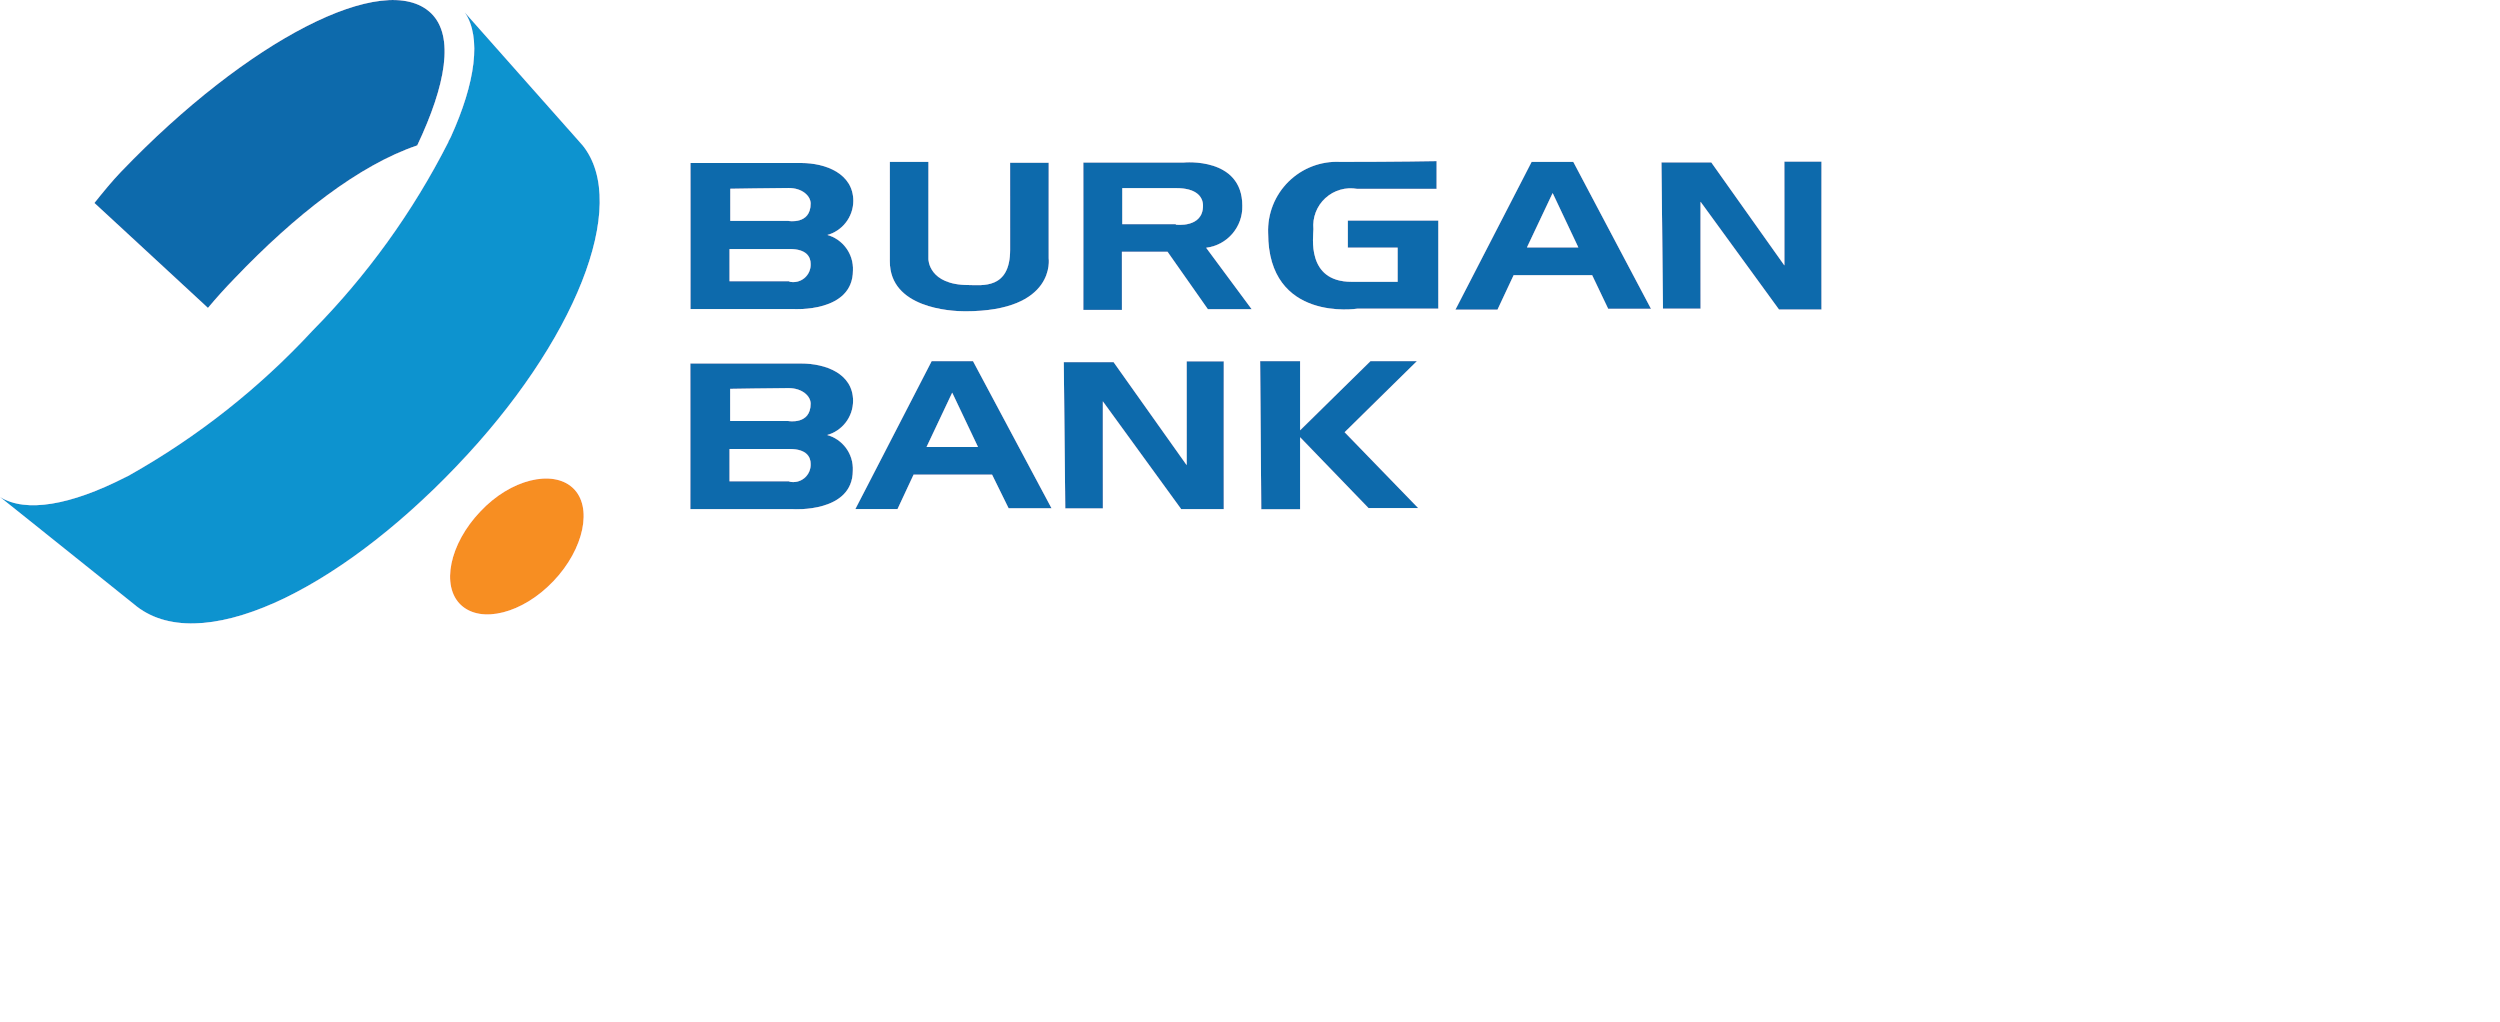
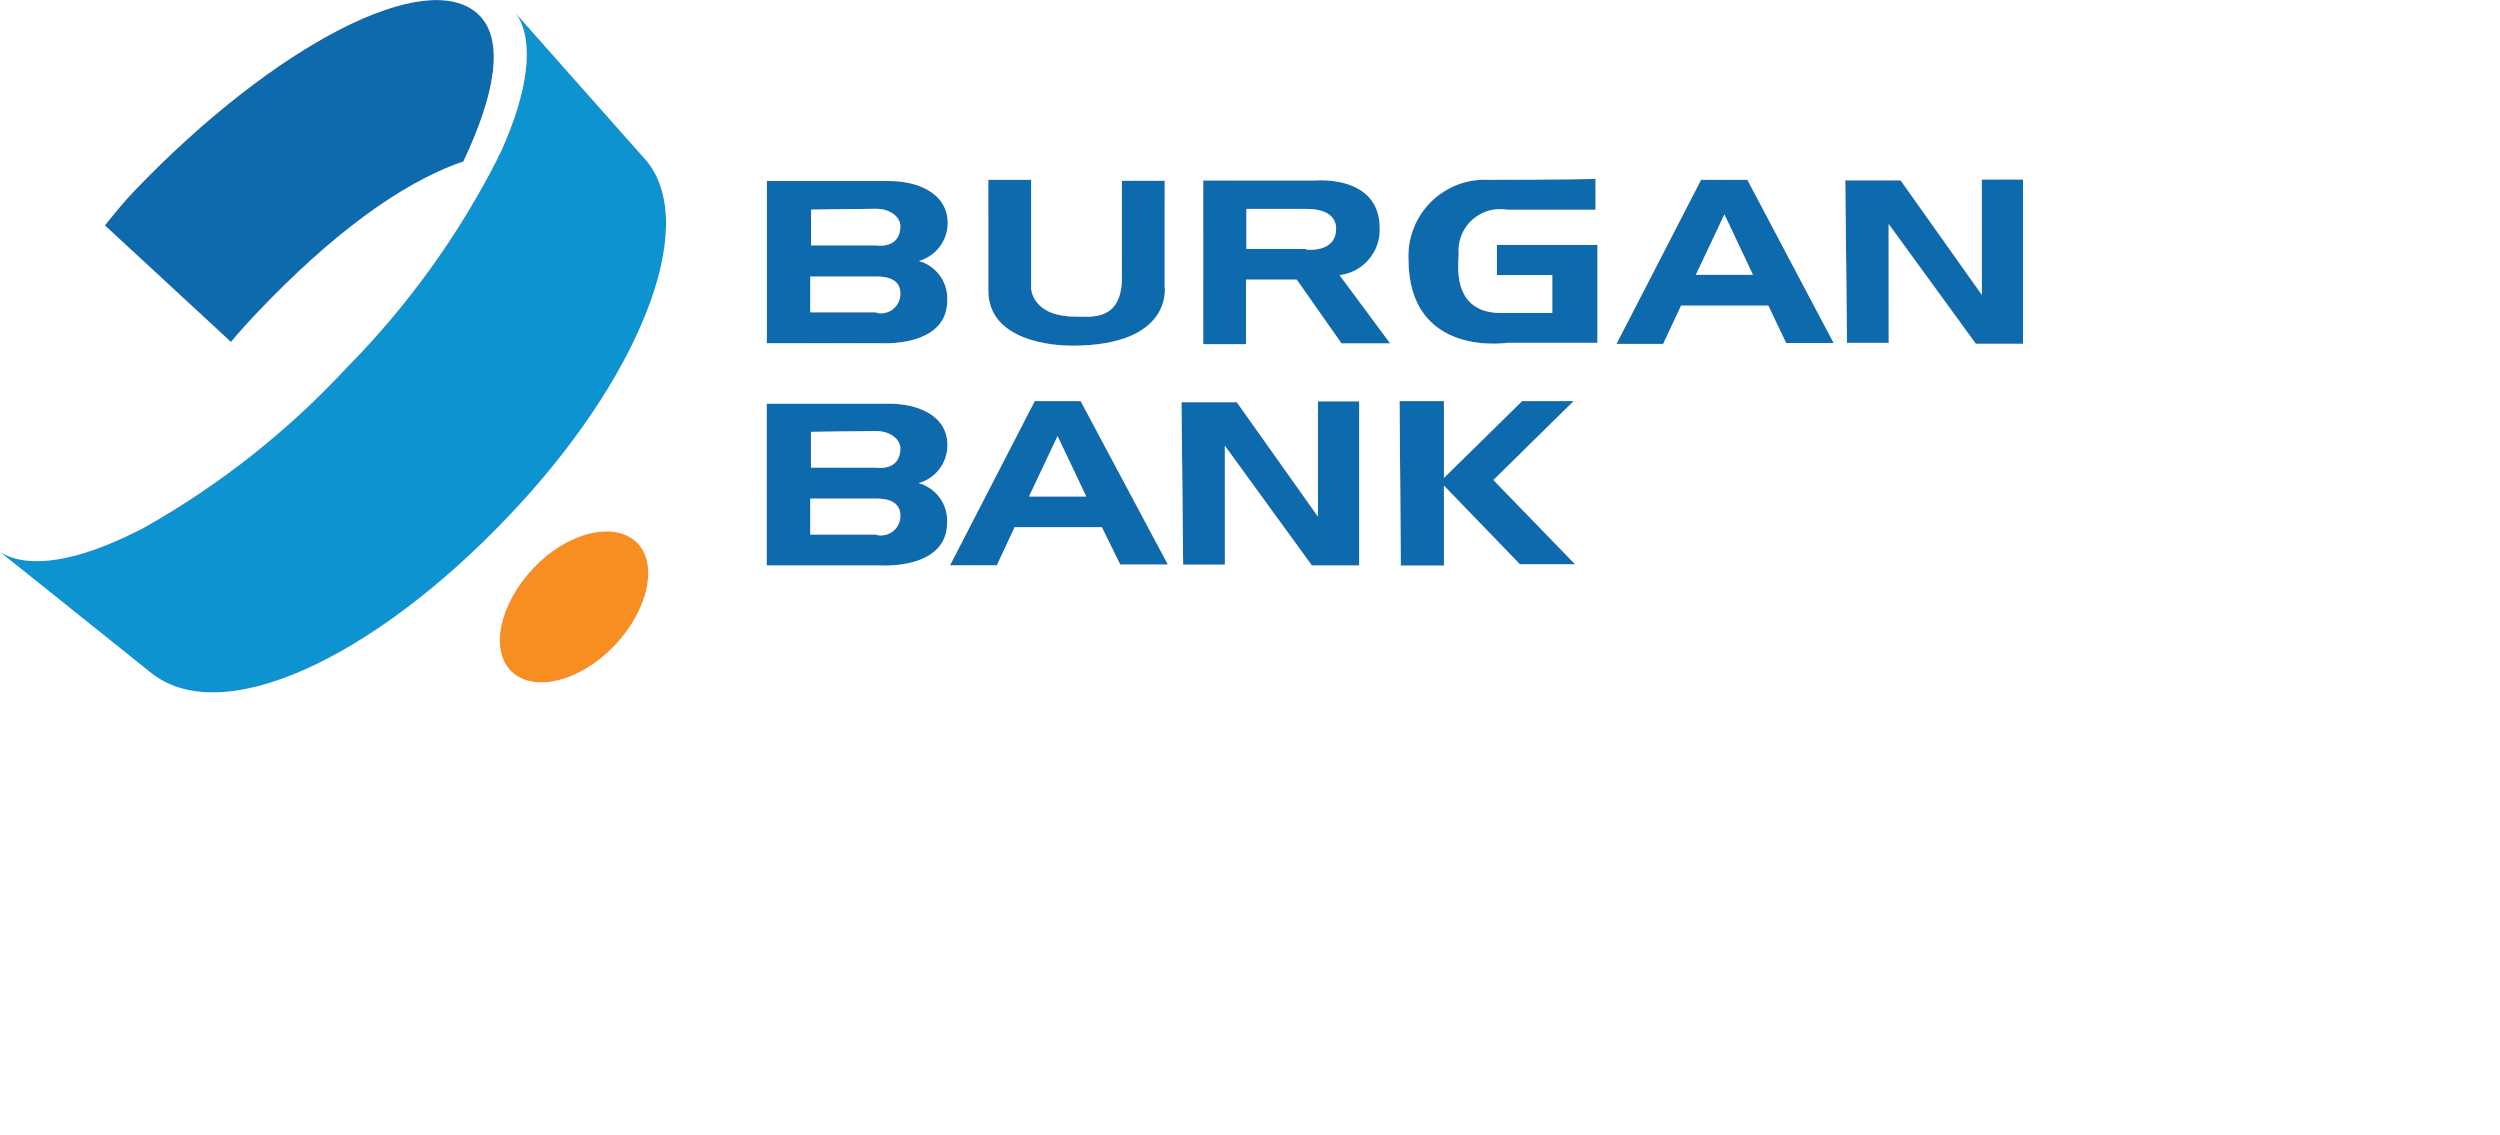
- <svg xmlns="http://www.w3.org/2000/svg" version="1.1" x="0px" y="0px" width="200.771px" height="82.032px" viewBox="0 0 200.771 82.032" enable-background="new 0 0 200.771 82.032" xml:space="preserve">
+ <svg xmlns="http://www.w3.org/2000/svg" version="1.1" x="0px" y="0px" width="180.771px" height="82.032px" viewBox="0 0 180.771 82.032" enable-background="new 0 0 180.771 82.032" xml:space="preserve">
  <defs>
    <style>.cls-1{fill:#1093cf;}.cls-2{fill:#f78e20;}.cls-3{fill:#086aac;}</style>
    <filter id="white-shadow" x="-50%" y="-50%" width="200%" height="200%">
      <feDropShadow dx="0" dy="0" stdDeviation="3" flood-color="white" />
    </filter>
  </defs>
  <g id="Layer_2" data-name="Layer 2" filter="url(#white-shadow)">
    <g id="Layer_1-2" data-name="Layer 1">
      <path class="cls-1" d="M37.33,1l8.92,10.06.54.61c3.84,4.77-.63,15.86-10.12,25.77C27,47.58,15.89,52.91,10.75,48.52L0,39.91c2.07,1.3,5.68.65,10-1.55l.27-.13.16-.09A60.44,60.44,0,0,0,25.06,26.59,60.66,60.66,0,0,0,36,11.41c0-.07.06-.12.08-.18L36.2,11C38.18,6.64,38.68,3,37.33,1" />
      <path class="cls-2" d="M38.57,41.08c-2.48,2.6-3.17,6-1.55,7.51s4.94.69,7.42-1.91,3.18-6,1.56-7.5-5-.7-7.43,1.9" />
      <path class="cls-3" d="M34.62,1.06C30.91-2.5,19.86,3.22,9.73,13.78c-.75.78-1.46,1.66-2.15,2.52l9.12,8.43c.73-.87,1.33-1.53,2.15-2.38,4.89-5.11,10-9.09,14.66-10.67,2.3-4.86,3-8.78,1.11-10.62" />
      <path class="cls-3" d="M71.43,13h3.13v7.81s0,2.08,3.23,2.08c1.06,0,3.33.37,3.33-2.82v-7h3.1v7.67S84.84,25,77.51,25c-1.22,0-6.05-.28-6.05-4s0-8,0-8" />
      <path class="cls-3" d="M115.37,13v2.17H109a3,3,0,0,0-3.52,3.23c0,.57-.6,4.23,3.06,4.23h3.7V19.89h-4V17.71h7.27v7.08H109s-7.16,1.12-7.16-6.07A5.52,5.52,0,0,1,107.64,13c4.58,0,7.73-.06,7.73-.06" />
      <path class="cls-3" d="M94.43,18h-4.3V15.11h4.35c1.59,0,2.13.69,2.13,1.41,0,1.81-2.18,1.52-2.18,1.52m2.44,1.86a3.31,3.31,0,0,0,2.9-3.38c0-3.93-4.69-3.47-4.69-3.47H87V24.89h3.1V20.22l3.66,0L97,24.83h3.52Z" />
      <path class="cls-3" d="M63.31,17.74H58.65V15.16s3.61-.06,4.69-.06,1.76.63,1.76,1.25c0,1.71-1.79,1.39-1.79,1.39m.08,4.84h-4.8V20l4.83,0c1.4,0,1.68.68,1.68,1.19a1.4,1.4,0,0,1-1.71,1.43m3-3.73a2.86,2.86,0,0,0,2.14-2.75c0-2.22-2.25-3.05-4.18-3.05l-8.9,0V24.82h8.28s4.77.31,4.77-3.1a2.83,2.83,0,0,0-2.11-2.87" />
      <path class="cls-3" d="M63.31,33.81H58.64V31.23s3.61-.06,4.69-.06,1.77.63,1.77,1.25c0,1.71-1.79,1.39-1.79,1.39m.08,4.84h-4.8V36.06l4.83,0c1.39,0,1.68.68,1.68,1.19a1.4,1.4,0,0,1-1.71,1.43m3-3.73a2.85,2.85,0,0,0,2.12-2.76c0-2.21-2.24-3-4.17-3l-8.9,0V40.89h8.27s4.78.31,4.78-3.1a2.82,2.82,0,0,0-2.1-2.87" />
      <polygon class="cls-3" points="101.2 29 101.29 40.9 104.41 40.9 104.41 35.12 109.9 40.8 113.89 40.8 107.99 34.71 113.79 29 110.06 29 104.41 34.55 104.41 29 101.2 29" />
      <path class="cls-3" d="M74.41,35.9l2.06-4.36,2.07,4.36ZM78.14,29H74.82L68.69,40.88h3.39l1.29-2.76h6.3L81,40.82h3.45Z" />
      <polygon class="cls-3" points="85.43 29.08 89.43 29.08 95.3 37.35 95.3 29.02 98.28 29.02 98.28 40.89 94.86 40.89 88.57 32.24 88.57 40.83 85.55 40.83 85.43 29.08" />
      <path class="cls-3" d="M122.63,19.87l2.06-4.36,2.06,4.36ZM126.35,13H123l-6.12,11.87h3.38l1.3-2.77h6.3l1.29,2.7h3.44Z" />
      <polygon class="cls-3" points="133.43 13.04 137.43 13.04 143.3 21.31 143.3 12.98 146.28 12.98 146.28 24.86 142.87 24.86 136.57 16.21 136.57 24.79 133.55 24.79 133.43 13.04" />
    </g>
  </g>
</svg>
